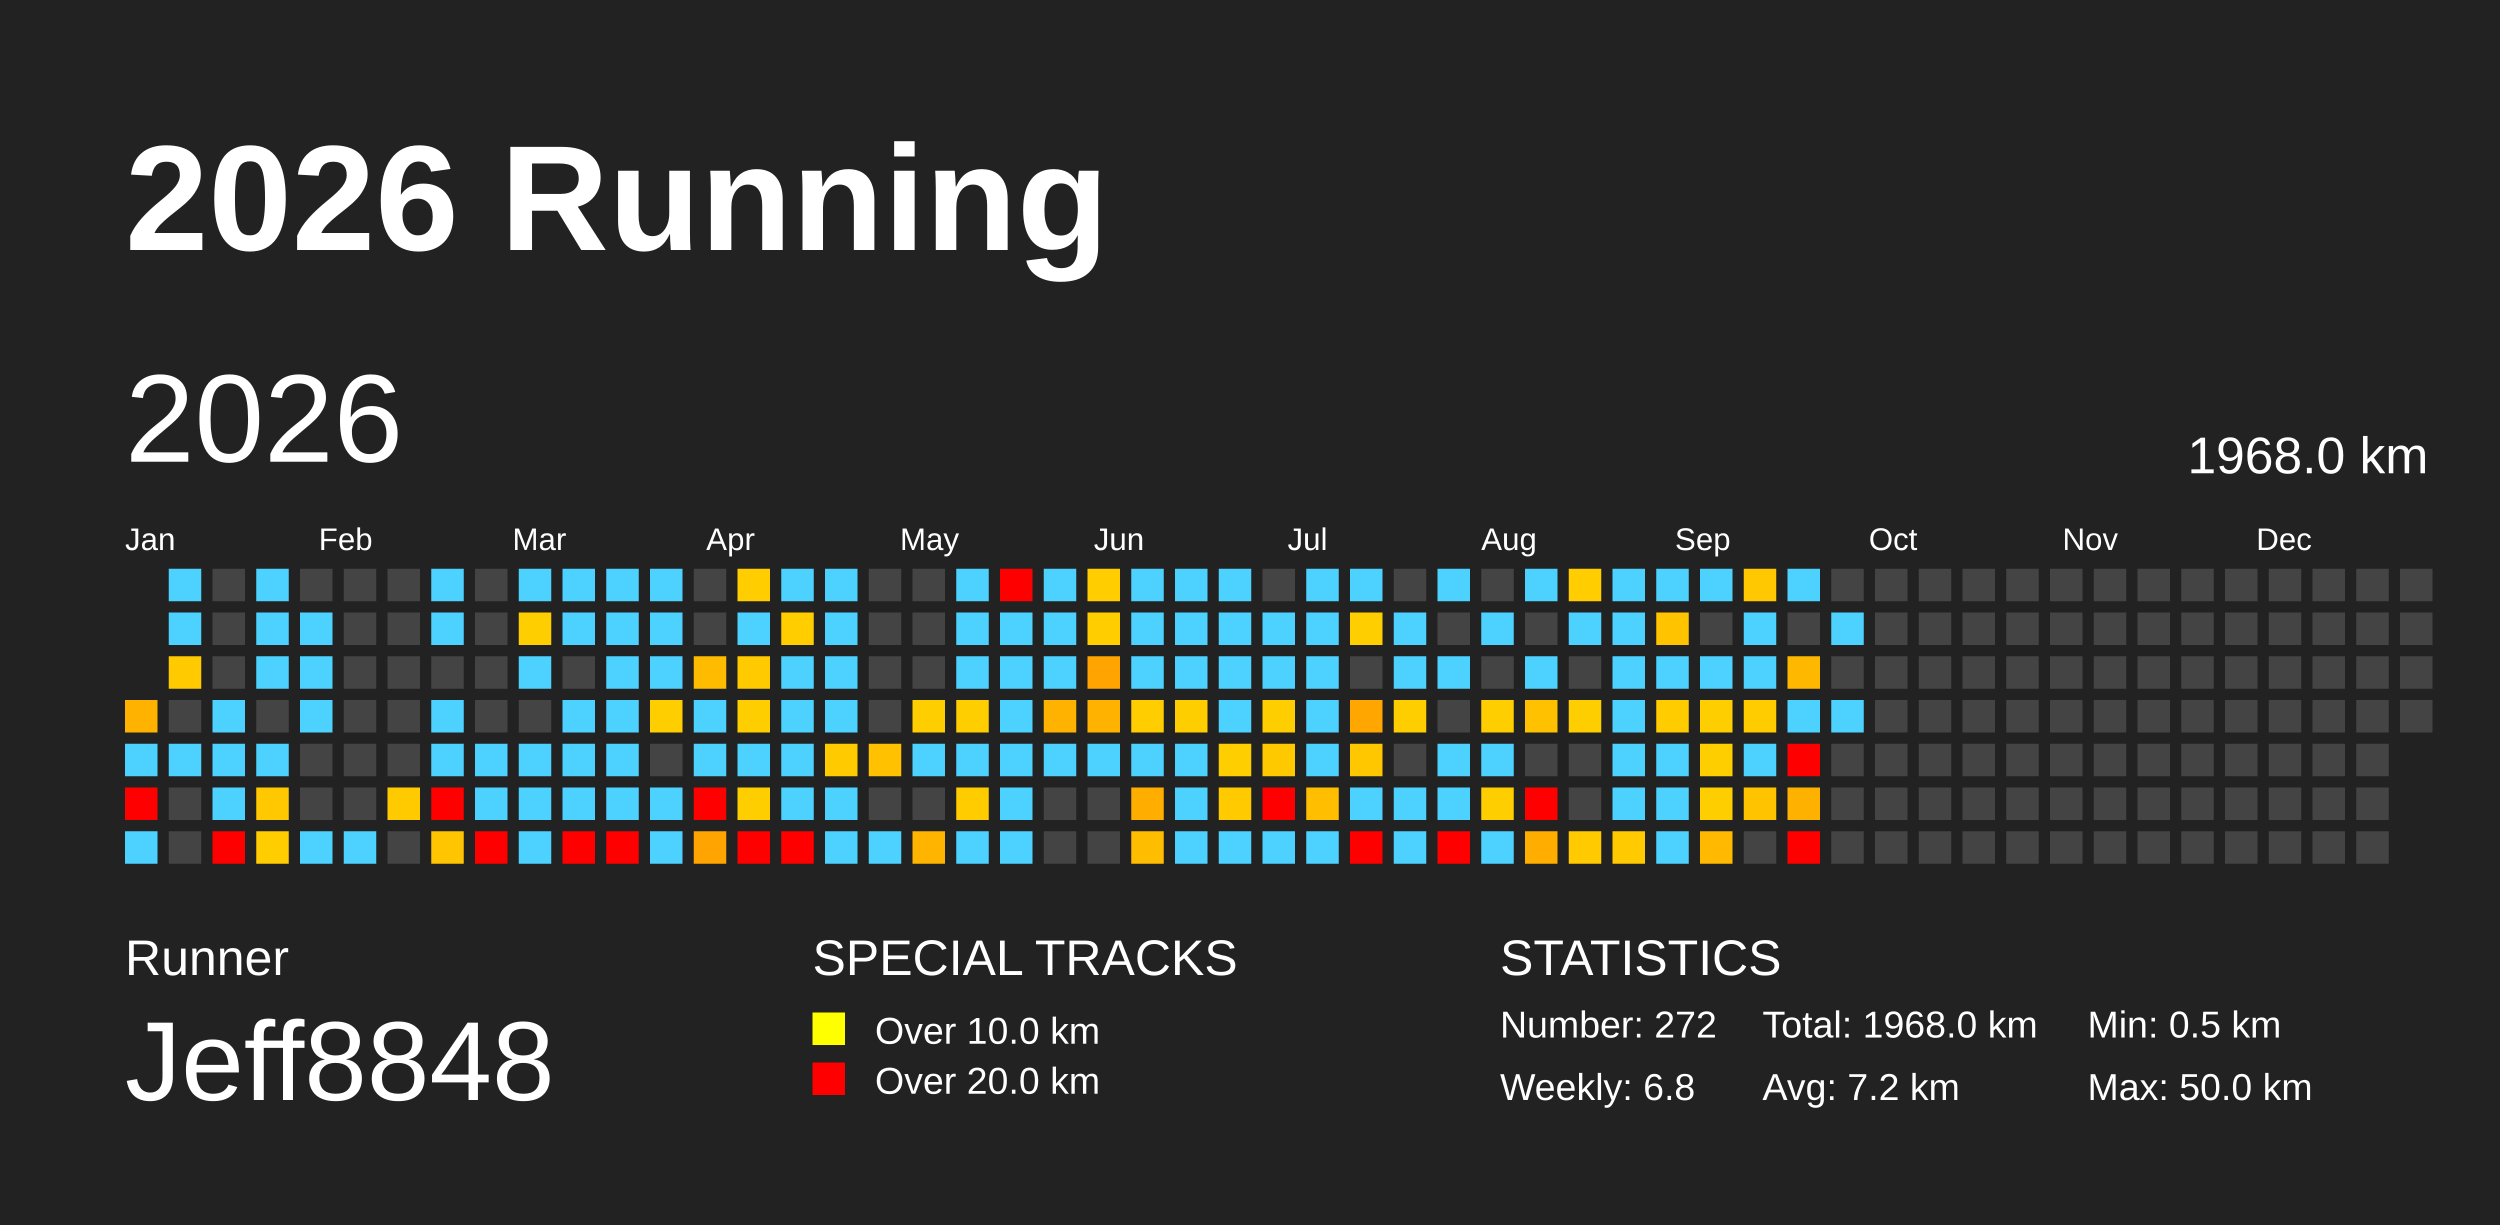
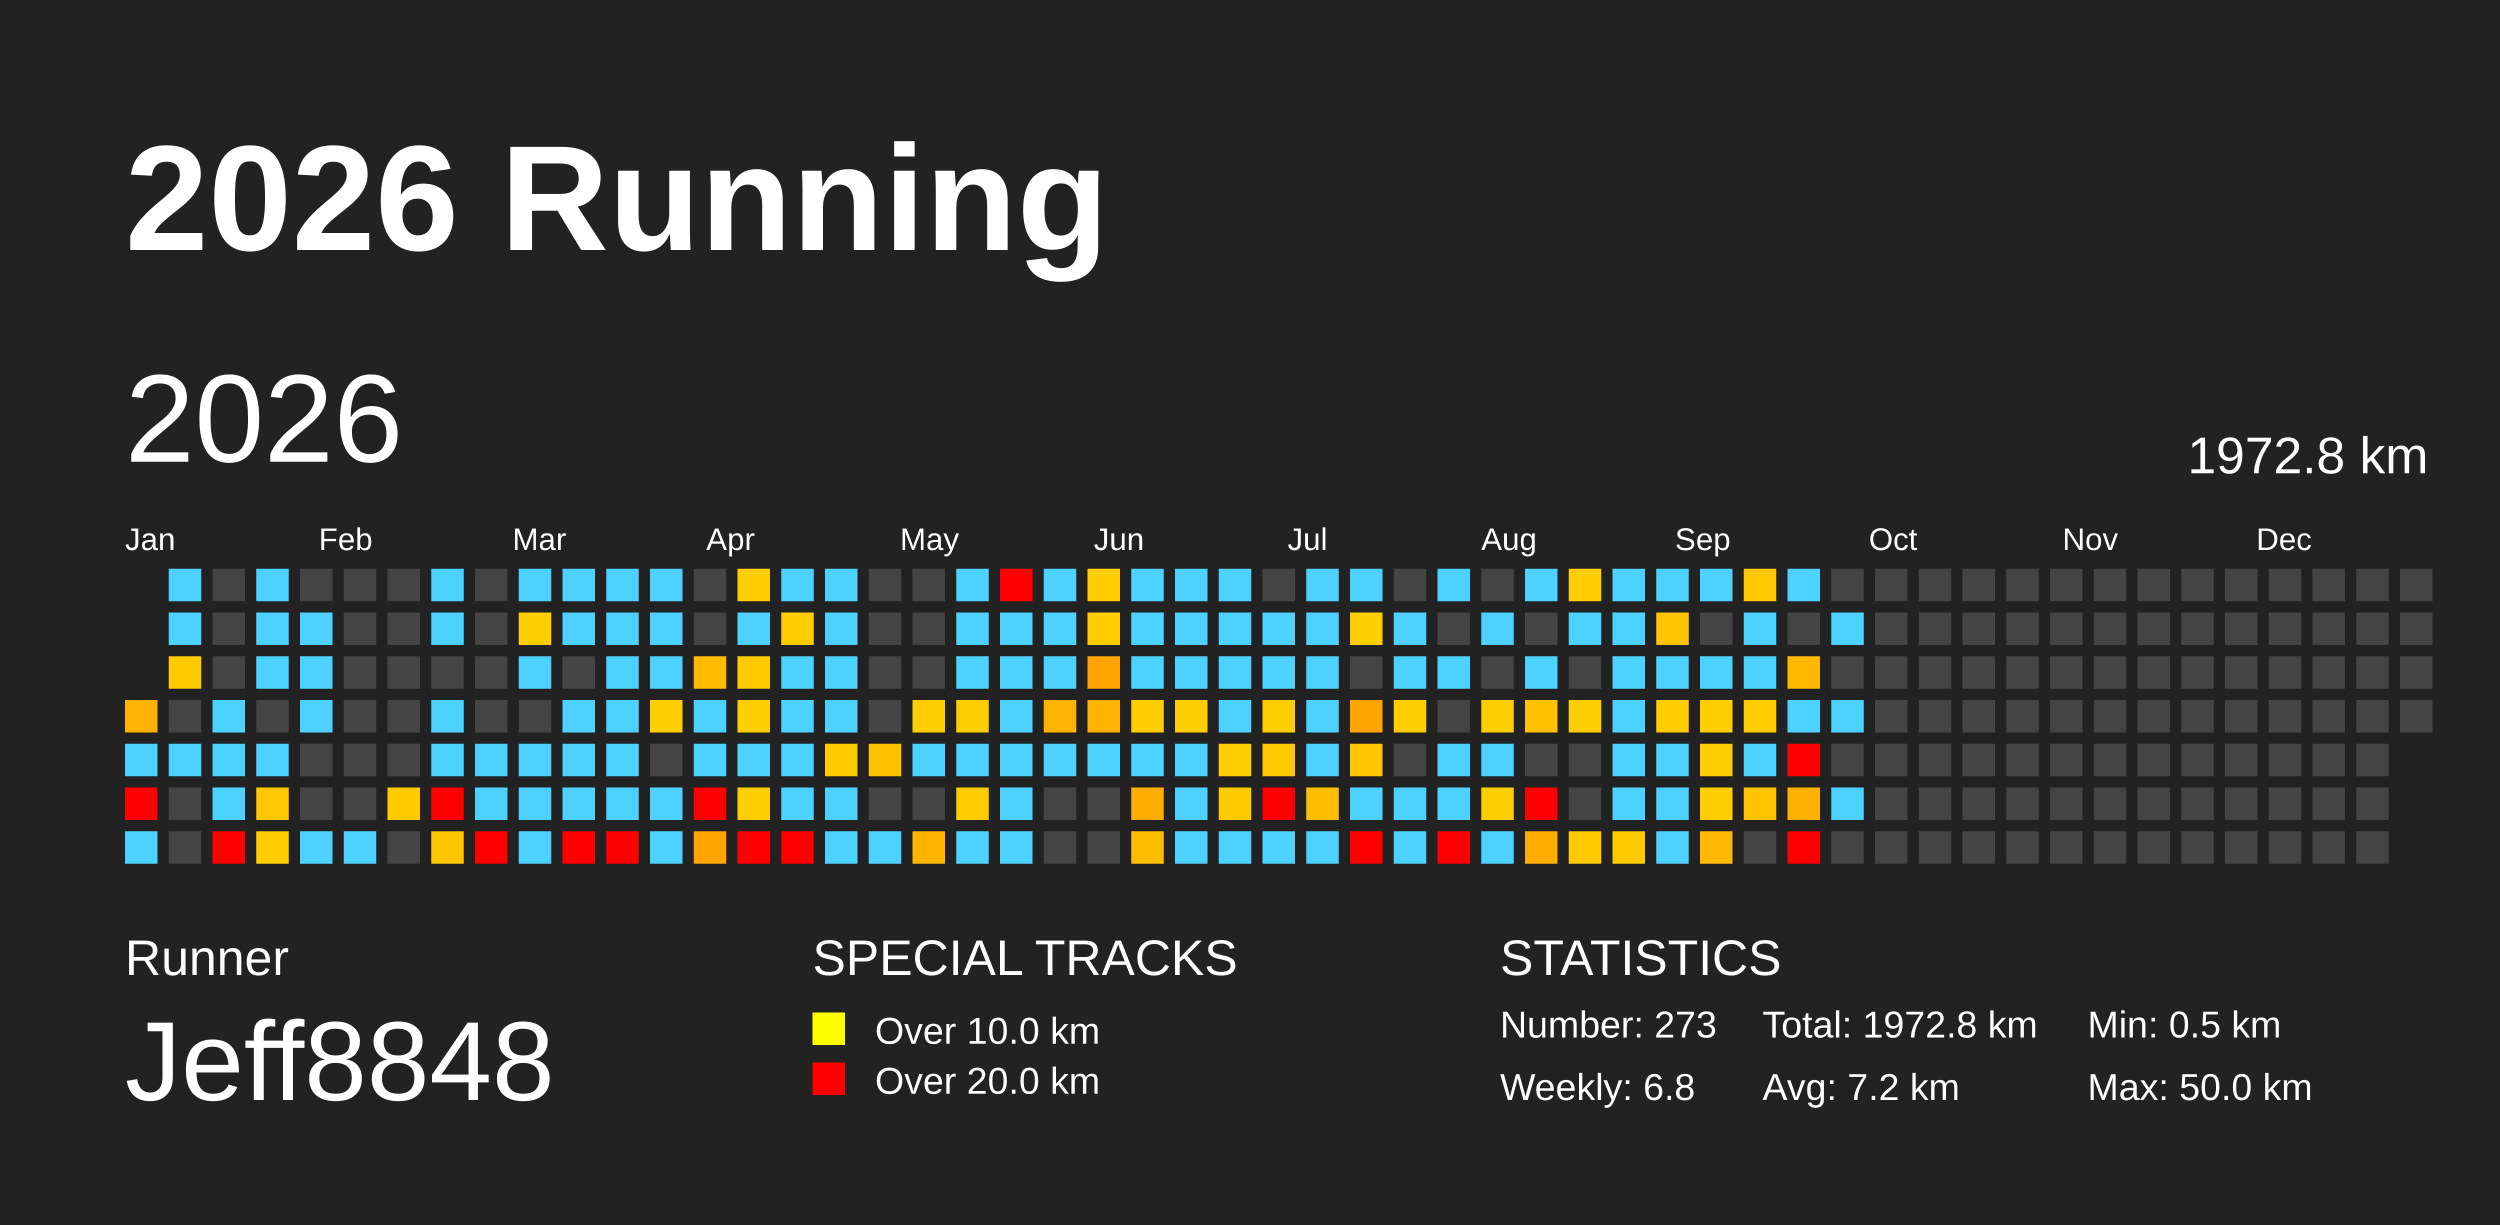
<svg xmlns="http://www.w3.org/2000/svg" baseProfile="full" height="98mm" version="1.1" viewBox="0,0,200,98" width="200mm">
  <defs />
  <rect fill="#222222" height="98" width="200" x="0" y="0" />
  <text fill="#FFFFFF" style="font-size:12px; font-family:Arial; font-weight:bold;" x="10" y="20">2026 Running</text>
  <text fill="#FFFFFF" style="font-size:4px; font-family:Arial" x="10" y="78">Runner</text>
  <text fill="#FFFFFF" style="font-size:9px; font-family:Arial" x="10" y="88">Jeff8848</text>
  <text fill="#FFFFFF" style="font-size:4px; font-family:Arial" x="65" y="78">SPECIAL TRACKS</text>
  <rect fill="yellow" height="2.6" width="2.6" x="65" y="81" />
  <text fill="#FFFFFF" style="font-size:3px; font-family:Arial" x="70" y="83.5">Over 10.0 km</text>
  <rect fill="red" height="2.6" width="2.6" x="65" y="85" />
  <text fill="#FFFFFF" style="font-size:3px; font-family:Arial" x="70" y="87.5">Over 20.0 km</text>
  <text fill="#FFFFFF" style="font-size:4px; font-family:Arial" x="120" y="78">STATISTICS</text>
-   <text fill="#FFFFFF" style="font-size:3px; font-family:Arial" x="120" y="83">Number: 272</text>
+   <text fill="#FFFFFF" style="font-size:3px; font-family:Arial" x="120" y="83">Number: 273</text>
  <text fill="#FFFFFF" style="font-size:3px; font-family:Arial" x="120" y="88">Weekly: 6.8</text>
-   <text fill="#FFFFFF" style="font-size:3px; font-family:Arial" x="141" y="83">Total: 1968.0 km</text>
+   <text fill="#FFFFFF" style="font-size:3px; font-family:Arial" x="141" y="83">Total: 1972.8 km</text>
  <text fill="#FFFFFF" style="font-size:3px; font-family:Arial" x="141" y="88">Avg: 7.2 km</text>
  <text fill="#FFFFFF" style="font-size:3px; font-family:Arial" x="167" y="83">Min: 0.5 km</text>
  <text fill="#FFFFFF" style="font-size:3px; font-family:Arial" x="167" y="88">Max: 50.0 km</text>
  <text dominant-baseline="hanging" fill="#FFFFFF" style="font-size:10.0px; font-family:Arial;" x="10" y="30">2026</text>
-   <text dominant-baseline="hanging" fill="#FFFFFF" style="font-size:4.125px; font-family:Arial;" x="175" y="35">1968.0 km</text>
+   <text dominant-baseline="hanging" fill="#FFFFFF" style="font-size:4.125px; font-family:Arial;" x="175" y="35">1972.8 km</text>
  <text fill="#FFFFFF" style="font-size:2.5px; font-family:Arial" x="10.0" y="44">Jan</text>
  <text fill="#FFFFFF" style="font-size:2.5px; font-family:Arial" x="25.5" y="44">Feb</text>
  <text fill="#FFFFFF" style="font-size:2.5px; font-family:Arial" x="41.0" y="44">Mar</text>
  <text fill="#FFFFFF" style="font-size:2.5px; font-family:Arial" x="56.5" y="44">Apr</text>
  <text fill="#FFFFFF" style="font-size:2.5px; font-family:Arial" x="72.0" y="44">May</text>
  <text fill="#FFFFFF" style="font-size:2.5px; font-family:Arial" x="87.5" y="44">Jun</text>
  <text fill="#FFFFFF" style="font-size:2.5px; font-family:Arial" x="103.0" y="44">Jul</text>
  <text fill="#FFFFFF" style="font-size:2.5px; font-family:Arial" x="118.5" y="44">Aug</text>
  <text fill="#FFFFFF" style="font-size:2.5px; font-family:Arial" x="134.0" y="44">Sep</text>
  <text fill="#FFFFFF" style="font-size:2.5px; font-family:Arial" x="149.5" y="44">Oct</text>
  <text fill="#FFFFFF" style="font-size:2.5px; font-family:Arial" x="165.0" y="44">Nov</text>
  <text fill="#FFFFFF" style="font-size:2.5px; font-family:Arial" x="180.5" y="44">Dec</text>
  <rect fill="#ffb300" height="2.6" width="2.6" x="10.0" y="56.0" />
  <rect fill="#4dd2ff" height="2.6" width="2.6" x="10.0" y="59.5" />
  <rect fill="red" height="2.6" width="2.6" x="10.0" y="63.0" />
  <rect fill="#4dd2ff" height="2.6" width="2.6" x="10.0" y="66.5" />
  <rect fill="#4dd2ff" height="2.6" width="2.6" x="13.5" y="45.5" />
  <rect fill="#4dd2ff" height="2.6" width="2.6" x="13.5" y="49.0" />
  <rect fill="#ffcb00" height="2.6" width="2.6" x="13.5" y="52.5" />
  <rect fill="#444444" height="2.6" width="2.6" x="13.5" y="56.0" />
  <rect fill="#4dd2ff" height="2.6" width="2.6" x="13.5" y="59.5" />
  <rect fill="#444444" height="2.6" width="2.6" x="13.5" y="63.0" />
  <rect fill="#444444" height="2.6" width="2.6" x="13.5" y="66.5" />
  <rect fill="#444444" height="2.6" width="2.6" x="17.0" y="45.5" />
  <rect fill="#444444" height="2.6" width="2.6" x="17.0" y="49.0" />
  <rect fill="#444444" height="2.6" width="2.6" x="17.0" y="52.5" />
  <rect fill="#4dd2ff" height="2.6" width="2.6" x="17.0" y="56.0" />
  <rect fill="#4dd2ff" height="2.6" width="2.6" x="17.0" y="59.5" />
  <rect fill="#4dd2ff" height="2.6" width="2.6" x="17.0" y="63.0" />
  <rect fill="red" height="2.6" width="2.6" x="17.0" y="66.5" />
  <rect fill="#4dd2ff" height="2.6" width="2.6" x="20.5" y="45.5" />
  <rect fill="#4dd2ff" height="2.6" width="2.6" x="20.5" y="49.0" />
  <rect fill="#4dd2ff" height="2.6" width="2.6" x="20.5" y="52.5" />
  <rect fill="#444444" height="2.6" width="2.6" x="20.5" y="56.0" />
  <rect fill="#4dd2ff" height="2.6" width="2.6" x="20.5" y="59.5" />
  <rect fill="#ffc800" height="2.6" width="2.6" x="20.5" y="63.0" />
  <rect fill="#ffcd00" height="2.6" width="2.6" x="20.5" y="66.5" />
  <rect fill="#444444" height="2.6" width="2.6" x="24.0" y="45.5" />
  <rect fill="#4dd2ff" height="2.6" width="2.6" x="24.0" y="49.0" />
  <rect fill="#4dd2ff" height="2.6" width="2.6" x="24.0" y="52.5" />
  <rect fill="#4dd2ff" height="2.6" width="2.6" x="24.0" y="56.0" />
  <rect fill="#444444" height="2.6" width="2.6" x="24.0" y="59.5" />
  <rect fill="#444444" height="2.6" width="2.6" x="24.0" y="63.0" />
  <rect fill="#4dd2ff" height="2.6" width="2.6" x="24.0" y="66.5" />
  <rect fill="#444444" height="2.6" width="2.6" x="27.5" y="45.5" />
  <rect fill="#444444" height="2.6" width="2.6" x="27.5" y="49.0" />
  <rect fill="#444444" height="2.6" width="2.6" x="27.5" y="52.5" />
  <rect fill="#444444" height="2.6" width="2.6" x="27.5" y="56.0" />
  <rect fill="#444444" height="2.6" width="2.6" x="27.5" y="59.5" />
  <rect fill="#444444" height="2.6" width="2.6" x="27.5" y="63.0" />
  <rect fill="#4dd2ff" height="2.6" width="2.6" x="27.5" y="66.5" />
  <rect fill="#444444" height="2.6" width="2.6" x="31.0" y="45.5" />
  <rect fill="#444444" height="2.6" width="2.6" x="31.0" y="49.0" />
  <rect fill="#444444" height="2.6" width="2.6" x="31.0" y="52.5" />
  <rect fill="#444444" height="2.6" width="2.6" x="31.0" y="56.0" />
  <rect fill="#444444" height="2.6" width="2.6" x="31.0" y="59.5" />
  <rect fill="#ffca00" height="2.6" width="2.6" x="31.0" y="63.0" />
  <rect fill="#444444" height="2.6" width="2.6" x="31.0" y="66.5" />
  <rect fill="#4dd2ff" height="2.6" width="2.6" x="34.5" y="45.5" />
  <rect fill="#4dd2ff" height="2.6" width="2.6" x="34.5" y="49.0" />
  <rect fill="#444444" height="2.6" width="2.6" x="34.5" y="52.5" />
  <rect fill="#4dd2ff" height="2.6" width="2.6" x="34.5" y="56.0" />
  <rect fill="#4dd2ff" height="2.6" width="2.6" x="34.5" y="59.5" />
  <rect fill="red" height="2.6" width="2.6" x="34.5" y="63.0" />
  <rect fill="#ffc500" height="2.6" width="2.6" x="34.5" y="66.5" />
  <rect fill="#444444" height="2.6" width="2.6" x="38.0" y="45.5" />
  <rect fill="#444444" height="2.6" width="2.6" x="38.0" y="49.0" />
  <rect fill="#444444" height="2.6" width="2.6" x="38.0" y="52.5" />
  <rect fill="#444444" height="2.6" width="2.6" x="38.0" y="56.0" />
  <rect fill="#4dd2ff" height="2.6" width="2.6" x="38.0" y="59.5" />
  <rect fill="#4dd2ff" height="2.6" width="2.6" x="38.0" y="63.0" />
  <rect fill="red" height="2.6" width="2.6" x="38.0" y="66.5" />
  <rect fill="#4dd2ff" height="2.6" width="2.6" x="41.5" y="45.5" />
  <rect fill="#ffce00" height="2.6" width="2.6" x="41.5" y="49.0" />
  <rect fill="#4dd2ff" height="2.6" width="2.6" x="41.5" y="52.5" />
  <rect fill="#444444" height="2.6" width="2.6" x="41.5" y="56.0" />
  <rect fill="#4dd2ff" height="2.6" width="2.6" x="41.5" y="59.5" />
  <rect fill="#4dd2ff" height="2.6" width="2.6" x="41.5" y="63.0" />
  <rect fill="#4dd2ff" height="2.6" width="2.6" x="41.5" y="66.5" />
  <rect fill="#4dd2ff" height="2.6" width="2.6" x="45.0" y="45.5" />
  <rect fill="#4dd2ff" height="2.6" width="2.6" x="45.0" y="49.0" />
  <rect fill="#444444" height="2.6" width="2.6" x="45.0" y="52.5" />
  <rect fill="#4dd2ff" height="2.6" width="2.6" x="45.0" y="56.0" />
  <rect fill="#4dd2ff" height="2.6" width="2.6" x="45.0" y="59.5" />
  <rect fill="#4dd2ff" height="2.6" width="2.6" x="45.0" y="63.0" />
  <rect fill="red" height="2.6" width="2.6" x="45.0" y="66.5" />
  <rect fill="#4dd2ff" height="2.6" width="2.6" x="48.5" y="45.5" />
  <rect fill="#4dd2ff" height="2.6" width="2.6" x="48.5" y="49.0" />
  <rect fill="#4dd2ff" height="2.6" width="2.6" x="48.5" y="52.5" />
  <rect fill="#4dd2ff" height="2.6" width="2.6" x="48.5" y="56.0" />
  <rect fill="#4dd2ff" height="2.6" width="2.6" x="48.5" y="59.5" />
  <rect fill="#4dd2ff" height="2.6" width="2.6" x="48.5" y="63.0" />
  <rect fill="red" height="2.6" width="2.6" x="48.5" y="66.5" />
  <rect fill="#4dd2ff" height="2.6" width="2.6" x="52.0" y="45.5" />
  <rect fill="#4dd2ff" height="2.6" width="2.6" x="52.0" y="49.0" />
  <rect fill="#4dd2ff" height="2.6" width="2.6" x="52.0" y="52.5" />
  <rect fill="#ffce00" height="2.6" width="2.6" x="52.0" y="56.0" />
  <rect fill="#444444" height="2.6" width="2.6" x="52.0" y="59.5" />
  <rect fill="#4dd2ff" height="2.6" width="2.6" x="52.0" y="63.0" />
  <rect fill="#4dd2ff" height="2.6" width="2.6" x="52.0" y="66.5" />
  <rect fill="#444444" height="2.6" width="2.6" x="55.5" y="45.5" />
  <rect fill="#444444" height="2.6" width="2.6" x="55.5" y="49.0" />
  <rect fill="#ffbb00" height="2.6" width="2.6" x="55.5" y="52.5" />
  <rect fill="#4dd2ff" height="2.6" width="2.6" x="55.5" y="56.0" />
  <rect fill="#4dd2ff" height="2.6" width="2.6" x="55.5" y="59.5" />
  <rect fill="red" height="2.6" width="2.6" x="55.5" y="63.0" />
  <rect fill="#ffa400" height="2.6" width="2.6" x="55.5" y="66.5" />
  <rect fill="#ffcd00" height="2.6" width="2.6" x="59.0" y="45.5" />
  <rect fill="#4dd2ff" height="2.6" width="2.6" x="59.0" y="49.0" />
  <rect fill="#ffca00" height="2.6" width="2.6" x="59.0" y="52.5" />
  <rect fill="#ffce00" height="2.6" width="2.6" x="59.0" y="56.0" />
  <rect fill="#4dd2ff" height="2.6" width="2.6" x="59.0" y="59.5" />
  <rect fill="#ffce00" height="2.6" width="2.6" x="59.0" y="63.0" />
  <rect fill="red" height="2.6" width="2.6" x="59.0" y="66.5" />
  <rect fill="#4dd2ff" height="2.6" width="2.6" x="62.5" y="45.5" />
  <rect fill="#ffcd00" height="2.6" width="2.6" x="62.5" y="49.0" />
  <rect fill="#4dd2ff" height="2.6" width="2.6" x="62.5" y="52.5" />
  <rect fill="#4dd2ff" height="2.6" width="2.6" x="62.5" y="56.0" />
  <rect fill="#4dd2ff" height="2.6" width="2.6" x="62.5" y="59.5" />
  <rect fill="#4dd2ff" height="2.6" width="2.6" x="62.5" y="63.0" />
  <rect fill="red" height="2.6" width="2.6" x="62.5" y="66.5" />
  <rect fill="#4dd2ff" height="2.6" width="2.6" x="66.0" y="45.5" />
  <rect fill="#4dd2ff" height="2.6" width="2.6" x="66.0" y="49.0" />
  <rect fill="#4dd2ff" height="2.6" width="2.6" x="66.0" y="52.5" />
  <rect fill="#4dd2ff" height="2.6" width="2.6" x="66.0" y="56.0" />
  <rect fill="#ffcb00" height="2.6" width="2.6" x="66.0" y="59.5" />
  <rect fill="#4dd2ff" height="2.6" width="2.6" x="66.0" y="63.0" />
  <rect fill="#4dd2ff" height="2.6" width="2.6" x="66.0" y="66.5" />
  <rect fill="#444444" height="2.6" width="2.6" x="69.5" y="45.5" />
  <rect fill="#444444" height="2.6" width="2.6" x="69.5" y="49.0" />
  <rect fill="#444444" height="2.6" width="2.6" x="69.5" y="52.5" />
  <rect fill="#444444" height="2.6" width="2.6" x="69.5" y="56.0" />
  <rect fill="#ffc100" height="2.6" width="2.6" x="69.5" y="59.5" />
  <rect fill="#444444" height="2.6" width="2.6" x="69.5" y="63.0" />
  <rect fill="#4dd2ff" height="2.6" width="2.6" x="69.5" y="66.5" />
  <rect fill="#444444" height="2.6" width="2.6" x="73.0" y="45.5" />
  <rect fill="#444444" height="2.6" width="2.6" x="73.0" y="49.0" />
  <rect fill="#444444" height="2.6" width="2.6" x="73.0" y="52.5" />
  <rect fill="#ffce00" height="2.6" width="2.6" x="73.0" y="56.0" />
  <rect fill="#4dd2ff" height="2.6" width="2.6" x="73.0" y="59.5" />
  <rect fill="#444444" height="2.6" width="2.6" x="73.0" y="63.0" />
  <rect fill="#ffb400" height="2.6" width="2.6" x="73.0" y="66.5" />
  <rect fill="#4dd2ff" height="2.6" width="2.6" x="76.5" y="45.5" />
  <rect fill="#4dd2ff" height="2.6" width="2.6" x="76.5" y="49.0" />
  <rect fill="#4dd2ff" height="2.6" width="2.6" x="76.5" y="52.5" />
  <rect fill="#ffce00" height="2.6" width="2.6" x="76.5" y="56.0" />
  <rect fill="#4dd2ff" height="2.6" width="2.6" x="76.5" y="59.5" />
  <rect fill="#ffcc00" height="2.6" width="2.6" x="76.5" y="63.0" />
  <rect fill="#4dd2ff" height="2.6" width="2.6" x="76.5" y="66.5" />
  <rect fill="red" height="2.6" width="2.6" x="80.0" y="45.5" />
  <rect fill="#4dd2ff" height="2.6" width="2.6" x="80.0" y="49.0" />
  <rect fill="#4dd2ff" height="2.6" width="2.6" x="80.0" y="52.5" />
  <rect fill="#4dd2ff" height="2.6" width="2.6" x="80.0" y="56.0" />
  <rect fill="#4dd2ff" height="2.6" width="2.6" x="80.0" y="59.5" />
  <rect fill="#4dd2ff" height="2.6" width="2.6" x="80.0" y="63.0" />
  <rect fill="#4dd2ff" height="2.6" width="2.6" x="80.0" y="66.5" />
  <rect fill="#4dd2ff" height="2.6" width="2.6" x="83.5" y="45.5" />
  <rect fill="#4dd2ff" height="2.6" width="2.6" x="83.5" y="49.0" />
  <rect fill="#4dd2ff" height="2.6" width="2.6" x="83.5" y="52.5" />
  <rect fill="#ffb300" height="2.6" width="2.6" x="83.5" y="56.0" />
  <rect fill="#4dd2ff" height="2.6" width="2.6" x="83.5" y="59.5" />
  <rect fill="#444444" height="2.6" width="2.6" x="83.5" y="63.0" />
  <rect fill="#444444" height="2.6" width="2.6" x="83.5" y="66.5" />
  <rect fill="#ffcd00" height="2.6" width="2.6" x="87.0" y="45.5" />
  <rect fill="#ffcd00" height="2.6" width="2.6" x="87.0" y="49.0" />
  <rect fill="#ffa400" height="2.6" width="2.6" x="87.0" y="52.5" />
  <rect fill="#ffb200" height="2.6" width="2.6" x="87.0" y="56.0" />
  <rect fill="#4dd2ff" height="2.6" width="2.6" x="87.0" y="59.5" />
  <rect fill="#444444" height="2.6" width="2.6" x="87.0" y="63.0" />
  <rect fill="#444444" height="2.6" width="2.6" x="87.0" y="66.5" />
  <rect fill="#4dd2ff" height="2.6" width="2.6" x="90.5" y="45.5" />
  <rect fill="#4dd2ff" height="2.6" width="2.6" x="90.5" y="49.0" />
  <rect fill="#4dd2ff" height="2.6" width="2.6" x="90.5" y="52.5" />
  <rect fill="#ffcd00" height="2.6" width="2.6" x="90.5" y="56.0" />
  <rect fill="#4dd2ff" height="2.6" width="2.6" x="90.5" y="59.5" />
  <rect fill="#ffae00" height="2.6" width="2.6" x="90.5" y="63.0" />
  <rect fill="#ffbd00" height="2.6" width="2.6" x="90.5" y="66.5" />
  <rect fill="#4dd2ff" height="2.6" width="2.6" x="94.0" y="45.5" />
  <rect fill="#4dd2ff" height="2.6" width="2.6" x="94.0" y="49.0" />
  <rect fill="#4dd2ff" height="2.6" width="2.6" x="94.0" y="52.5" />
  <rect fill="#ffce00" height="2.6" width="2.6" x="94.0" y="56.0" />
  <rect fill="#4dd2ff" height="2.6" width="2.6" x="94.0" y="59.5" />
  <rect fill="#4dd2ff" height="2.6" width="2.6" x="94.0" y="63.0" />
  <rect fill="#4dd2ff" height="2.6" width="2.6" x="94.0" y="66.5" />
  <rect fill="#4dd2ff" height="2.6" width="2.6" x="97.5" y="45.5" />
  <rect fill="#4dd2ff" height="2.6" width="2.6" x="97.5" y="49.0" />
  <rect fill="#4dd2ff" height="2.6" width="2.6" x="97.5" y="52.5" />
  <rect fill="#4dd2ff" height="2.6" width="2.6" x="97.5" y="56.0" />
  <rect fill="#ffce00" height="2.6" width="2.6" x="97.5" y="59.5" />
  <rect fill="#ffcb00" height="2.6" width="2.6" x="97.5" y="63.0" />
  <rect fill="#4dd2ff" height="2.6" width="2.6" x="97.5" y="66.5" />
  <rect fill="#444444" height="2.6" width="2.6" x="101.0" y="45.5" />
  <rect fill="#4dd2ff" height="2.6" width="2.6" x="101.0" y="49.0" />
  <rect fill="#4dd2ff" height="2.6" width="2.6" x="101.0" y="52.5" />
  <rect fill="#ffce00" height="2.6" width="2.6" x="101.0" y="56.0" />
  <rect fill="#ffc900" height="2.6" width="2.6" x="101.0" y="59.5" />
  <rect fill="red" height="2.6" width="2.6" x="101.0" y="63.0" />
  <rect fill="#4dd2ff" height="2.6" width="2.6" x="101.0" y="66.5" />
  <rect fill="#4dd2ff" height="2.6" width="2.6" x="104.5" y="45.5" />
  <rect fill="#4dd2ff" height="2.6" width="2.6" x="104.5" y="49.0" />
  <rect fill="#4dd2ff" height="2.6" width="2.6" x="104.5" y="52.5" />
  <rect fill="#4dd2ff" height="2.6" width="2.6" x="104.5" y="56.0" />
  <rect fill="#4dd2ff" height="2.6" width="2.6" x="104.5" y="59.5" />
  <rect fill="#ffbf00" height="2.6" width="2.6" x="104.5" y="63.0" />
  <rect fill="#4dd2ff" height="2.6" width="2.6" x="104.5" y="66.5" />
  <rect fill="#4dd2ff" height="2.6" width="2.6" x="108.0" y="45.5" />
  <rect fill="#ffce00" height="2.6" width="2.6" x="108.0" y="49.0" />
  <rect fill="#444444" height="2.6" width="2.6" x="108.0" y="52.5" />
  <rect fill="#ffa600" height="2.6" width="2.6" x="108.0" y="56.0" />
  <rect fill="#ffc700" height="2.6" width="2.6" x="108.0" y="59.5" />
  <rect fill="#4dd2ff" height="2.6" width="2.6" x="108.0" y="63.0" />
  <rect fill="red" height="2.6" width="2.6" x="108.0" y="66.5" />
  <rect fill="#444444" height="2.6" width="2.6" x="111.5" y="45.5" />
  <rect fill="#4dd2ff" height="2.6" width="2.6" x="111.5" y="49.0" />
  <rect fill="#4dd2ff" height="2.6" width="2.6" x="111.5" y="52.5" />
  <rect fill="#ffce00" height="2.6" width="2.6" x="111.5" y="56.0" />
  <rect fill="#444444" height="2.6" width="2.6" x="111.5" y="59.5" />
  <rect fill="#4dd2ff" height="2.6" width="2.6" x="111.5" y="63.0" />
  <rect fill="#4dd2ff" height="2.6" width="2.6" x="111.5" y="66.5" />
  <rect fill="#4dd2ff" height="2.6" width="2.6" x="115.0" y="45.5" />
  <rect fill="#444444" height="2.6" width="2.6" x="115.0" y="49.0" />
  <rect fill="#4dd2ff" height="2.6" width="2.6" x="115.0" y="52.5" />
  <rect fill="#444444" height="2.6" width="2.6" x="115.0" y="56.0" />
  <rect fill="#4dd2ff" height="2.6" width="2.6" x="115.0" y="59.5" />
  <rect fill="#4dd2ff" height="2.6" width="2.6" x="115.0" y="63.0" />
  <rect fill="red" height="2.6" width="2.6" x="115.0" y="66.5" />
  <rect fill="#444444" height="2.6" width="2.6" x="118.5" y="45.5" />
  <rect fill="#4dd2ff" height="2.6" width="2.6" x="118.5" y="49.0" />
  <rect fill="#444444" height="2.6" width="2.6" x="118.5" y="52.5" />
  <rect fill="#ffce00" height="2.6" width="2.6" x="118.5" y="56.0" />
  <rect fill="#4dd2ff" height="2.6" width="2.6" x="118.5" y="59.5" />
  <rect fill="#ffce00" height="2.6" width="2.6" x="118.5" y="63.0" />
  <rect fill="#4dd2ff" height="2.6" width="2.6" x="118.5" y="66.5" />
  <rect fill="#4dd2ff" height="2.6" width="2.6" x="122.0" y="45.5" />
  <rect fill="#444444" height="2.6" width="2.6" x="122.0" y="49.0" />
  <rect fill="#4dd2ff" height="2.6" width="2.6" x="122.0" y="52.5" />
  <rect fill="#ffc100" height="2.6" width="2.6" x="122.0" y="56.0" />
  <rect fill="#444444" height="2.6" width="2.6" x="122.0" y="59.5" />
  <rect fill="red" height="2.6" width="2.6" x="122.0" y="63.0" />
  <rect fill="#ffae00" height="2.6" width="2.6" x="122.0" y="66.5" />
  <rect fill="#ffcd00" height="2.6" width="2.6" x="125.5" y="45.5" />
  <rect fill="#4dd2ff" height="2.6" width="2.6" x="125.5" y="49.0" />
  <rect fill="#444444" height="2.6" width="2.6" x="125.5" y="52.5" />
  <rect fill="#ffce00" height="2.6" width="2.6" x="125.5" y="56.0" />
  <rect fill="#444444" height="2.6" width="2.6" x="125.5" y="59.5" />
  <rect fill="#444444" height="2.6" width="2.6" x="125.5" y="63.0" />
  <rect fill="#ffcb00" height="2.6" width="2.6" x="125.5" y="66.5" />
  <rect fill="#4dd2ff" height="2.6" width="2.6" x="129.0" y="45.5" />
  <rect fill="#4dd2ff" height="2.6" width="2.6" x="129.0" y="49.0" />
  <rect fill="#4dd2ff" height="2.6" width="2.6" x="129.0" y="52.5" />
  <rect fill="#4dd2ff" height="2.6" width="2.6" x="129.0" y="56.0" />
  <rect fill="#4dd2ff" height="2.6" width="2.6" x="129.0" y="59.5" />
  <rect fill="#4dd2ff" height="2.6" width="2.6" x="129.0" y="63.0" />
  <rect fill="#ffca00" height="2.6" width="2.6" x="129.0" y="66.5" />
  <rect fill="#4dd2ff" height="2.6" width="2.6" x="132.5" y="45.5" />
  <rect fill="#ffc300" height="2.6" width="2.6" x="132.5" y="49.0" />
  <rect fill="#4dd2ff" height="2.6" width="2.6" x="132.5" y="52.5" />
  <rect fill="#ffcc00" height="2.6" width="2.6" x="132.5" y="56.0" />
  <rect fill="#4dd2ff" height="2.6" width="2.6" x="132.5" y="59.5" />
  <rect fill="#4dd2ff" height="2.6" width="2.6" x="132.5" y="63.0" />
  <rect fill="#4dd2ff" height="2.6" width="2.6" x="132.5" y="66.5" />
  <rect fill="#4dd2ff" height="2.6" width="2.6" x="136.0" y="45.5" />
  <rect fill="#444444" height="2.6" width="2.6" x="136.0" y="49.0" />
  <rect fill="#4dd2ff" height="2.6" width="2.6" x="136.0" y="52.5" />
  <rect fill="#ffce00" height="2.6" width="2.6" x="136.0" y="56.0" />
  <rect fill="#ffce00" height="2.6" width="2.6" x="136.0" y="59.5" />
  <rect fill="#ffce00" height="2.6" width="2.6" x="136.0" y="63.0" />
  <rect fill="#ffb900" height="2.6" width="2.6" x="136.0" y="66.5" />
  <rect fill="#ffc800" height="2.6" width="2.6" x="139.5" y="45.5" />
  <rect fill="#4dd2ff" height="2.6" width="2.6" x="139.5" y="49.0" />
  <rect fill="#4dd2ff" height="2.6" width="2.6" x="139.5" y="52.5" />
  <rect fill="#ffcc00" height="2.6" width="2.6" x="139.5" y="56.0" />
  <rect fill="#4dd2ff" height="2.6" width="2.6" x="139.5" y="59.5" />
  <rect fill="#ffc300" height="2.6" width="2.6" x="139.5" y="63.0" />
  <rect fill="#444444" height="2.6" width="2.6" x="139.5" y="66.5" />
  <rect fill="#4dd2ff" height="2.6" width="2.6" x="143.0" y="45.5" />
  <rect fill="#444444" height="2.6" width="2.6" x="143.0" y="49.0" />
  <rect fill="#ffb800" height="2.6" width="2.6" x="143.0" y="52.5" />
  <rect fill="#4dd2ff" height="2.6" width="2.6" x="143.0" y="56.0" />
  <rect fill="red" height="2.6" width="2.6" x="143.0" y="59.5" />
  <rect fill="#ffb100" height="2.6" width="2.6" x="143.0" y="63.0" />
  <rect fill="red" height="2.6" width="2.6" x="143.0" y="66.5" />
  <rect fill="#444444" height="2.6" width="2.6" x="146.5" y="45.5" />
  <rect fill="#4dd2ff" height="2.6" width="2.6" x="146.5" y="49.0" />
  <rect fill="#444444" height="2.6" width="2.6" x="146.5" y="52.5" />
  <rect fill="#4dd2ff" height="2.6" width="2.6" x="146.5" y="56.0" />
  <rect fill="#444444" height="2.6" width="2.6" x="146.5" y="59.5" />
-   <rect fill="#444444" height="2.6" width="2.6" x="146.5" y="63.0" />
+   <rect fill="#4dd2ff" height="2.6" width="2.6" x="146.5" y="63.0" />
  <rect fill="#444444" height="2.6" width="2.6" x="146.5" y="66.5" />
  <rect fill="#444444" height="2.6" width="2.6" x="150.0" y="45.5" />
  <rect fill="#444444" height="2.6" width="2.6" x="150.0" y="49.0" />
  <rect fill="#444444" height="2.6" width="2.6" x="150.0" y="52.5" />
  <rect fill="#444444" height="2.6" width="2.6" x="150.0" y="56.0" />
  <rect fill="#444444" height="2.6" width="2.6" x="150.0" y="59.5" />
  <rect fill="#444444" height="2.6" width="2.6" x="150.0" y="63.0" />
  <rect fill="#444444" height="2.6" width="2.6" x="150.0" y="66.5" />
  <rect fill="#444444" height="2.6" width="2.6" x="153.5" y="45.5" />
  <rect fill="#444444" height="2.6" width="2.6" x="153.5" y="49.0" />
  <rect fill="#444444" height="2.6" width="2.6" x="153.5" y="52.5" />
  <rect fill="#444444" height="2.6" width="2.6" x="153.5" y="56.0" />
  <rect fill="#444444" height="2.6" width="2.6" x="153.5" y="59.5" />
  <rect fill="#444444" height="2.6" width="2.6" x="153.5" y="63.0" />
  <rect fill="#444444" height="2.6" width="2.6" x="153.5" y="66.5" />
  <rect fill="#444444" height="2.6" width="2.6" x="157.0" y="45.5" />
  <rect fill="#444444" height="2.6" width="2.6" x="157.0" y="49.0" />
  <rect fill="#444444" height="2.6" width="2.6" x="157.0" y="52.5" />
  <rect fill="#444444" height="2.6" width="2.6" x="157.0" y="56.0" />
  <rect fill="#444444" height="2.6" width="2.6" x="157.0" y="59.5" />
  <rect fill="#444444" height="2.6" width="2.6" x="157.0" y="63.0" />
  <rect fill="#444444" height="2.6" width="2.6" x="157.0" y="66.5" />
  <rect fill="#444444" height="2.6" width="2.6" x="160.5" y="45.5" />
  <rect fill="#444444" height="2.6" width="2.6" x="160.5" y="49.0" />
  <rect fill="#444444" height="2.6" width="2.6" x="160.5" y="52.5" />
  <rect fill="#444444" height="2.6" width="2.6" x="160.5" y="56.0" />
  <rect fill="#444444" height="2.6" width="2.6" x="160.5" y="59.5" />
  <rect fill="#444444" height="2.6" width="2.6" x="160.5" y="63.0" />
  <rect fill="#444444" height="2.6" width="2.6" x="160.5" y="66.5" />
  <rect fill="#444444" height="2.6" width="2.6" x="164.0" y="45.5" />
  <rect fill="#444444" height="2.6" width="2.6" x="164.0" y="49.0" />
  <rect fill="#444444" height="2.6" width="2.6" x="164.0" y="52.5" />
  <rect fill="#444444" height="2.6" width="2.6" x="164.0" y="56.0" />
  <rect fill="#444444" height="2.6" width="2.6" x="164.0" y="59.5" />
  <rect fill="#444444" height="2.6" width="2.6" x="164.0" y="63.0" />
  <rect fill="#444444" height="2.6" width="2.6" x="164.0" y="66.5" />
  <rect fill="#444444" height="2.6" width="2.6" x="167.5" y="45.5" />
  <rect fill="#444444" height="2.6" width="2.6" x="167.5" y="49.0" />
  <rect fill="#444444" height="2.6" width="2.6" x="167.5" y="52.5" />
  <rect fill="#444444" height="2.6" width="2.6" x="167.5" y="56.0" />
  <rect fill="#444444" height="2.6" width="2.6" x="167.5" y="59.5" />
  <rect fill="#444444" height="2.6" width="2.6" x="167.5" y="63.0" />
  <rect fill="#444444" height="2.6" width="2.6" x="167.5" y="66.5" />
  <rect fill="#444444" height="2.6" width="2.6" x="171.0" y="45.5" />
  <rect fill="#444444" height="2.6" width="2.6" x="171.0" y="49.0" />
  <rect fill="#444444" height="2.6" width="2.6" x="171.0" y="52.5" />
  <rect fill="#444444" height="2.6" width="2.6" x="171.0" y="56.0" />
  <rect fill="#444444" height="2.6" width="2.6" x="171.0" y="59.5" />
  <rect fill="#444444" height="2.6" width="2.6" x="171.0" y="63.0" />
  <rect fill="#444444" height="2.6" width="2.6" x="171.0" y="66.5" />
  <rect fill="#444444" height="2.6" width="2.6" x="174.5" y="45.5" />
  <rect fill="#444444" height="2.6" width="2.6" x="174.5" y="49.0" />
  <rect fill="#444444" height="2.6" width="2.6" x="174.5" y="52.5" />
  <rect fill="#444444" height="2.6" width="2.6" x="174.5" y="56.0" />
  <rect fill="#444444" height="2.6" width="2.6" x="174.5" y="59.5" />
  <rect fill="#444444" height="2.6" width="2.6" x="174.5" y="63.0" />
  <rect fill="#444444" height="2.6" width="2.6" x="174.5" y="66.5" />
  <rect fill="#444444" height="2.6" width="2.6" x="178.0" y="45.5" />
  <rect fill="#444444" height="2.6" width="2.6" x="178.0" y="49.0" />
  <rect fill="#444444" height="2.6" width="2.6" x="178.0" y="52.5" />
  <rect fill="#444444" height="2.6" width="2.6" x="178.0" y="56.0" />
  <rect fill="#444444" height="2.6" width="2.6" x="178.0" y="59.5" />
  <rect fill="#444444" height="2.6" width="2.6" x="178.0" y="63.0" />
  <rect fill="#444444" height="2.6" width="2.6" x="178.0" y="66.5" />
  <rect fill="#444444" height="2.6" width="2.6" x="181.5" y="45.5" />
  <rect fill="#444444" height="2.6" width="2.6" x="181.5" y="49.0" />
  <rect fill="#444444" height="2.6" width="2.6" x="181.5" y="52.5" />
  <rect fill="#444444" height="2.6" width="2.6" x="181.5" y="56.0" />
  <rect fill="#444444" height="2.6" width="2.6" x="181.5" y="59.5" />
  <rect fill="#444444" height="2.6" width="2.6" x="181.5" y="63.0" />
  <rect fill="#444444" height="2.6" width="2.6" x="181.5" y="66.5" />
  <rect fill="#444444" height="2.6" width="2.6" x="185.0" y="45.5" />
  <rect fill="#444444" height="2.6" width="2.6" x="185.0" y="49.0" />
  <rect fill="#444444" height="2.6" width="2.6" x="185.0" y="52.5" />
  <rect fill="#444444" height="2.6" width="2.6" x="185.0" y="56.0" />
  <rect fill="#444444" height="2.6" width="2.6" x="185.0" y="59.5" />
  <rect fill="#444444" height="2.6" width="2.6" x="185.0" y="63.0" />
  <rect fill="#444444" height="2.6" width="2.6" x="185.0" y="66.5" />
  <rect fill="#444444" height="2.6" width="2.6" x="188.5" y="45.5" />
  <rect fill="#444444" height="2.6" width="2.6" x="188.5" y="49.0" />
  <rect fill="#444444" height="2.6" width="2.6" x="188.5" y="52.5" />
  <rect fill="#444444" height="2.6" width="2.6" x="188.5" y="56.0" />
  <rect fill="#444444" height="2.6" width="2.6" x="188.5" y="59.5" />
  <rect fill="#444444" height="2.6" width="2.6" x="188.5" y="63.0" />
  <rect fill="#444444" height="2.6" width="2.6" x="188.5" y="66.5" />
  <rect fill="#444444" height="2.6" width="2.6" x="192.0" y="45.5" />
  <rect fill="#444444" height="2.6" width="2.6" x="192.0" y="49.0" />
  <rect fill="#444444" height="2.6" width="2.6" x="192.0" y="52.5" />
  <rect fill="#444444" height="2.6" width="2.6" x="192.0" y="56.0" />
</svg>
